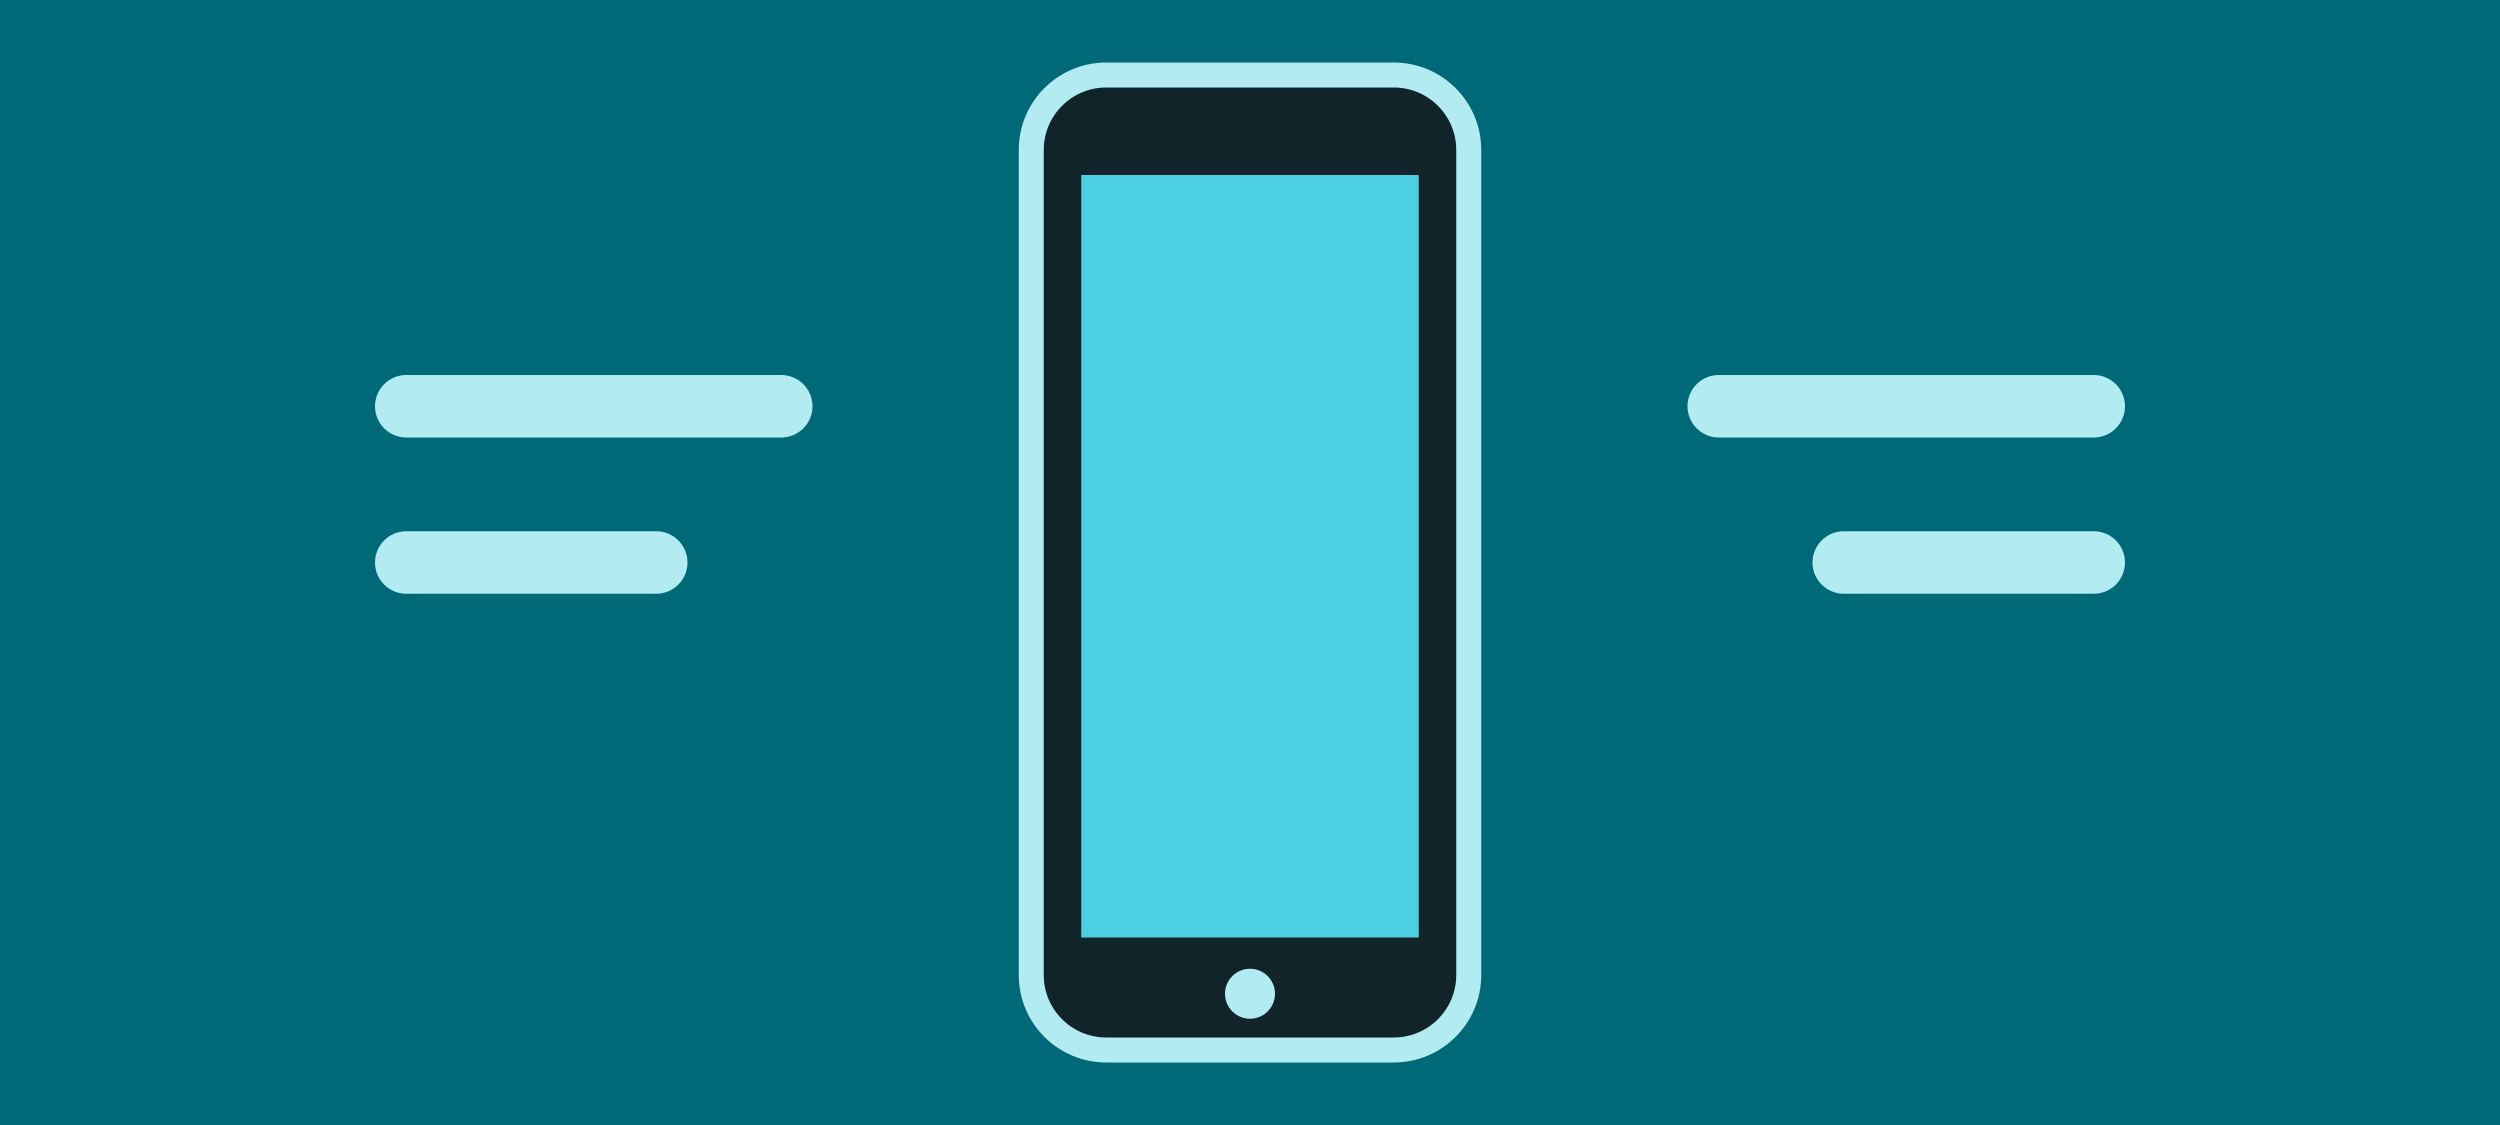
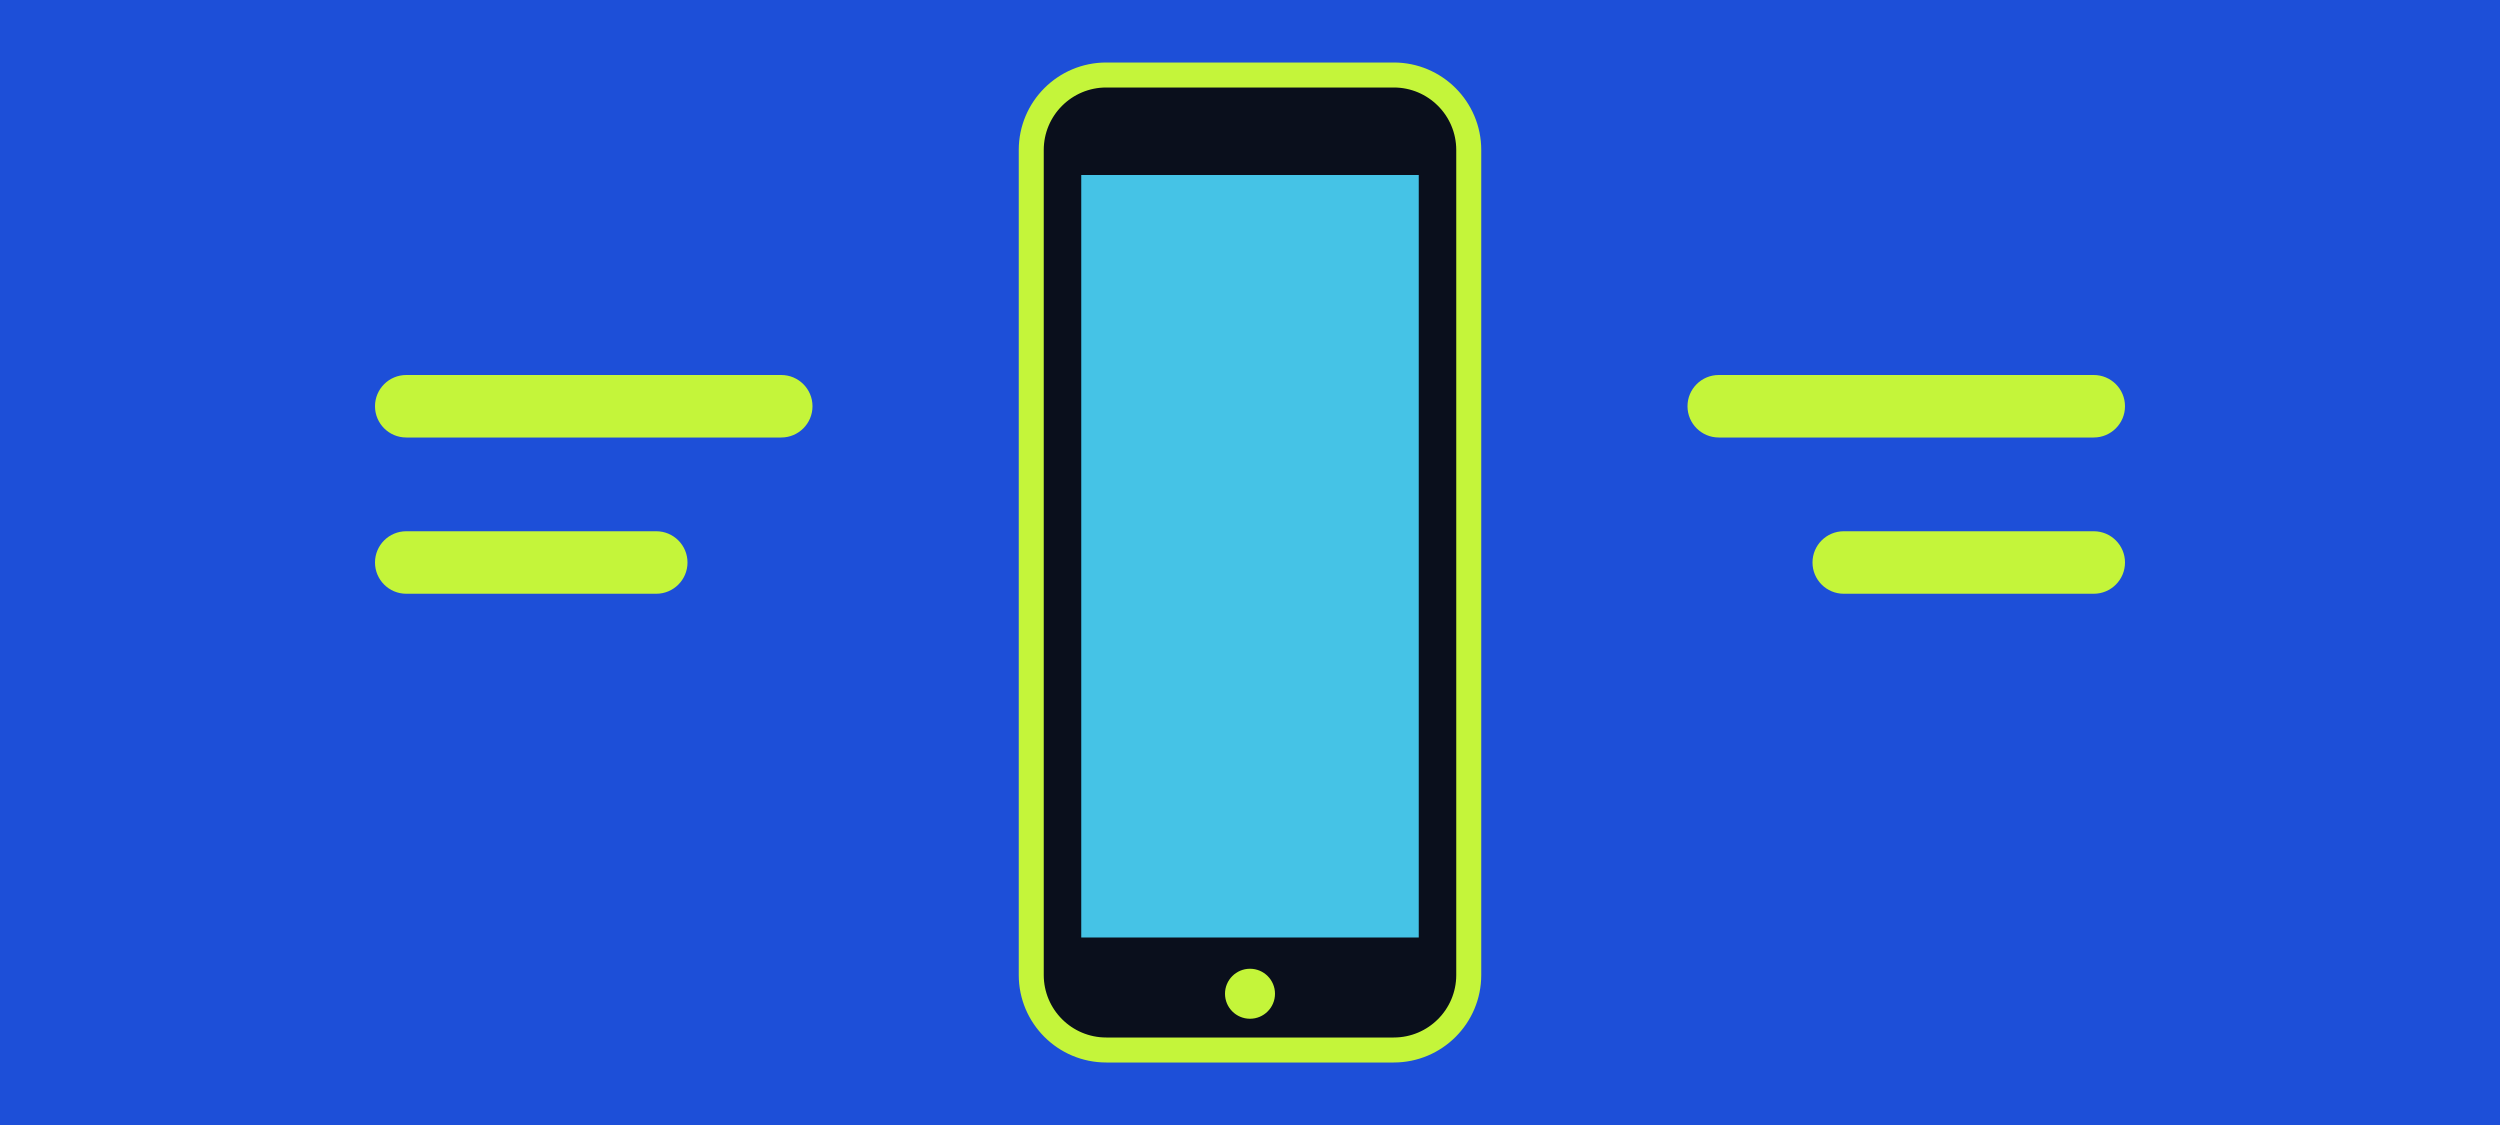
<svg xmlns="http://www.w3.org/2000/svg" viewBox="0 0 400 180">
-   <rect width="400" height="180" fill="#006978" />
-   <rect x="165" y="12" width="70" height="156" rx="12" fill="#10242a" stroke="#b2ebf2" stroke-width="4" />
-   <rect x="173" y="28" width="54" height="122" fill="#4dd0e1" />
-   <circle cx="200" cy="159" r="4" fill="#b2ebf2" />
-   <rect x="60" y="60" width="70" height="10" rx="5" fill="#b2ebf2" />
-   <rect x="60" y="85" width="50" height="10" rx="5" fill="#b2ebf2" />
-   <rect x="270" y="60" width="70" height="10" rx="5" fill="#b2ebf2" />
-   <rect x="290" y="85" width="50" height="10" rx="5" fill="#b2ebf2" />
+   <rect width="400" height="180" fill="#1d4fd8" />
+   <rect x="165" y="12" width="70" height="156" rx="12" fill="#0a0f1c" stroke="#c4f53a" stroke-width="4" />
+   <rect x="173" y="28" width="54" height="122" fill="#45c3e6" />
+   <circle cx="200" cy="159" r="4" fill="#c4f53a" />
+   <rect x="60" y="60" width="70" height="10" rx="5" fill="#c4f53a" />
+   <rect x="60" y="85" width="50" height="10" rx="5" fill="#c4f53a" />
+   <rect x="270" y="60" width="70" height="10" rx="5" fill="#c4f53a" />
+   <rect x="290" y="85" width="50" height="10" rx="5" fill="#c4f53a" />
</svg>
